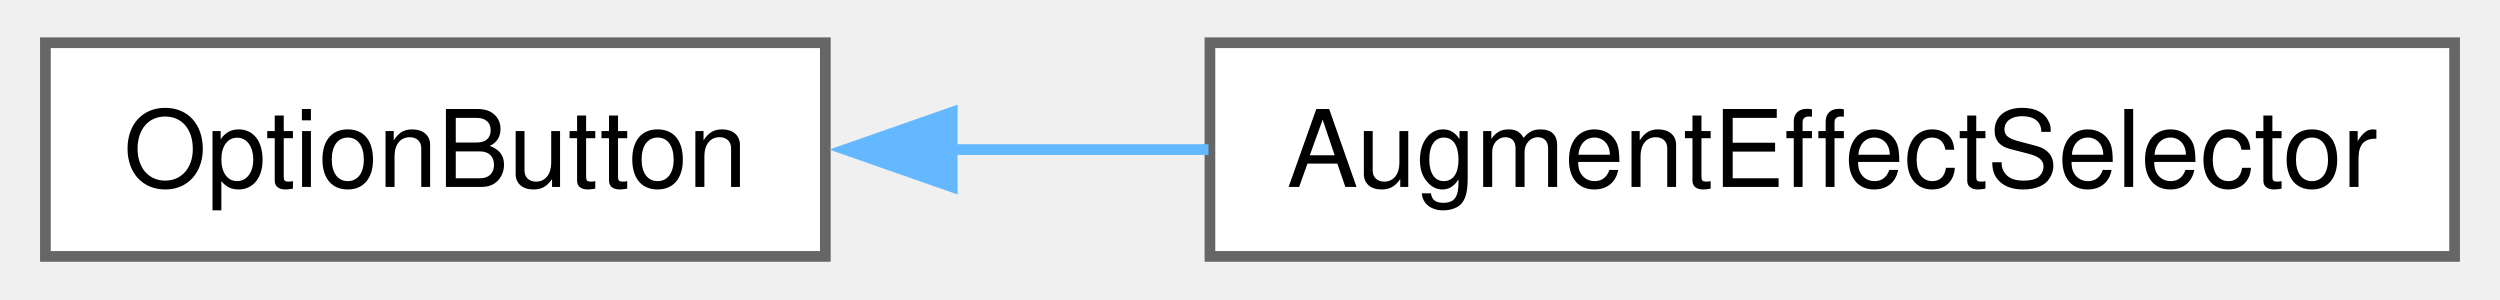
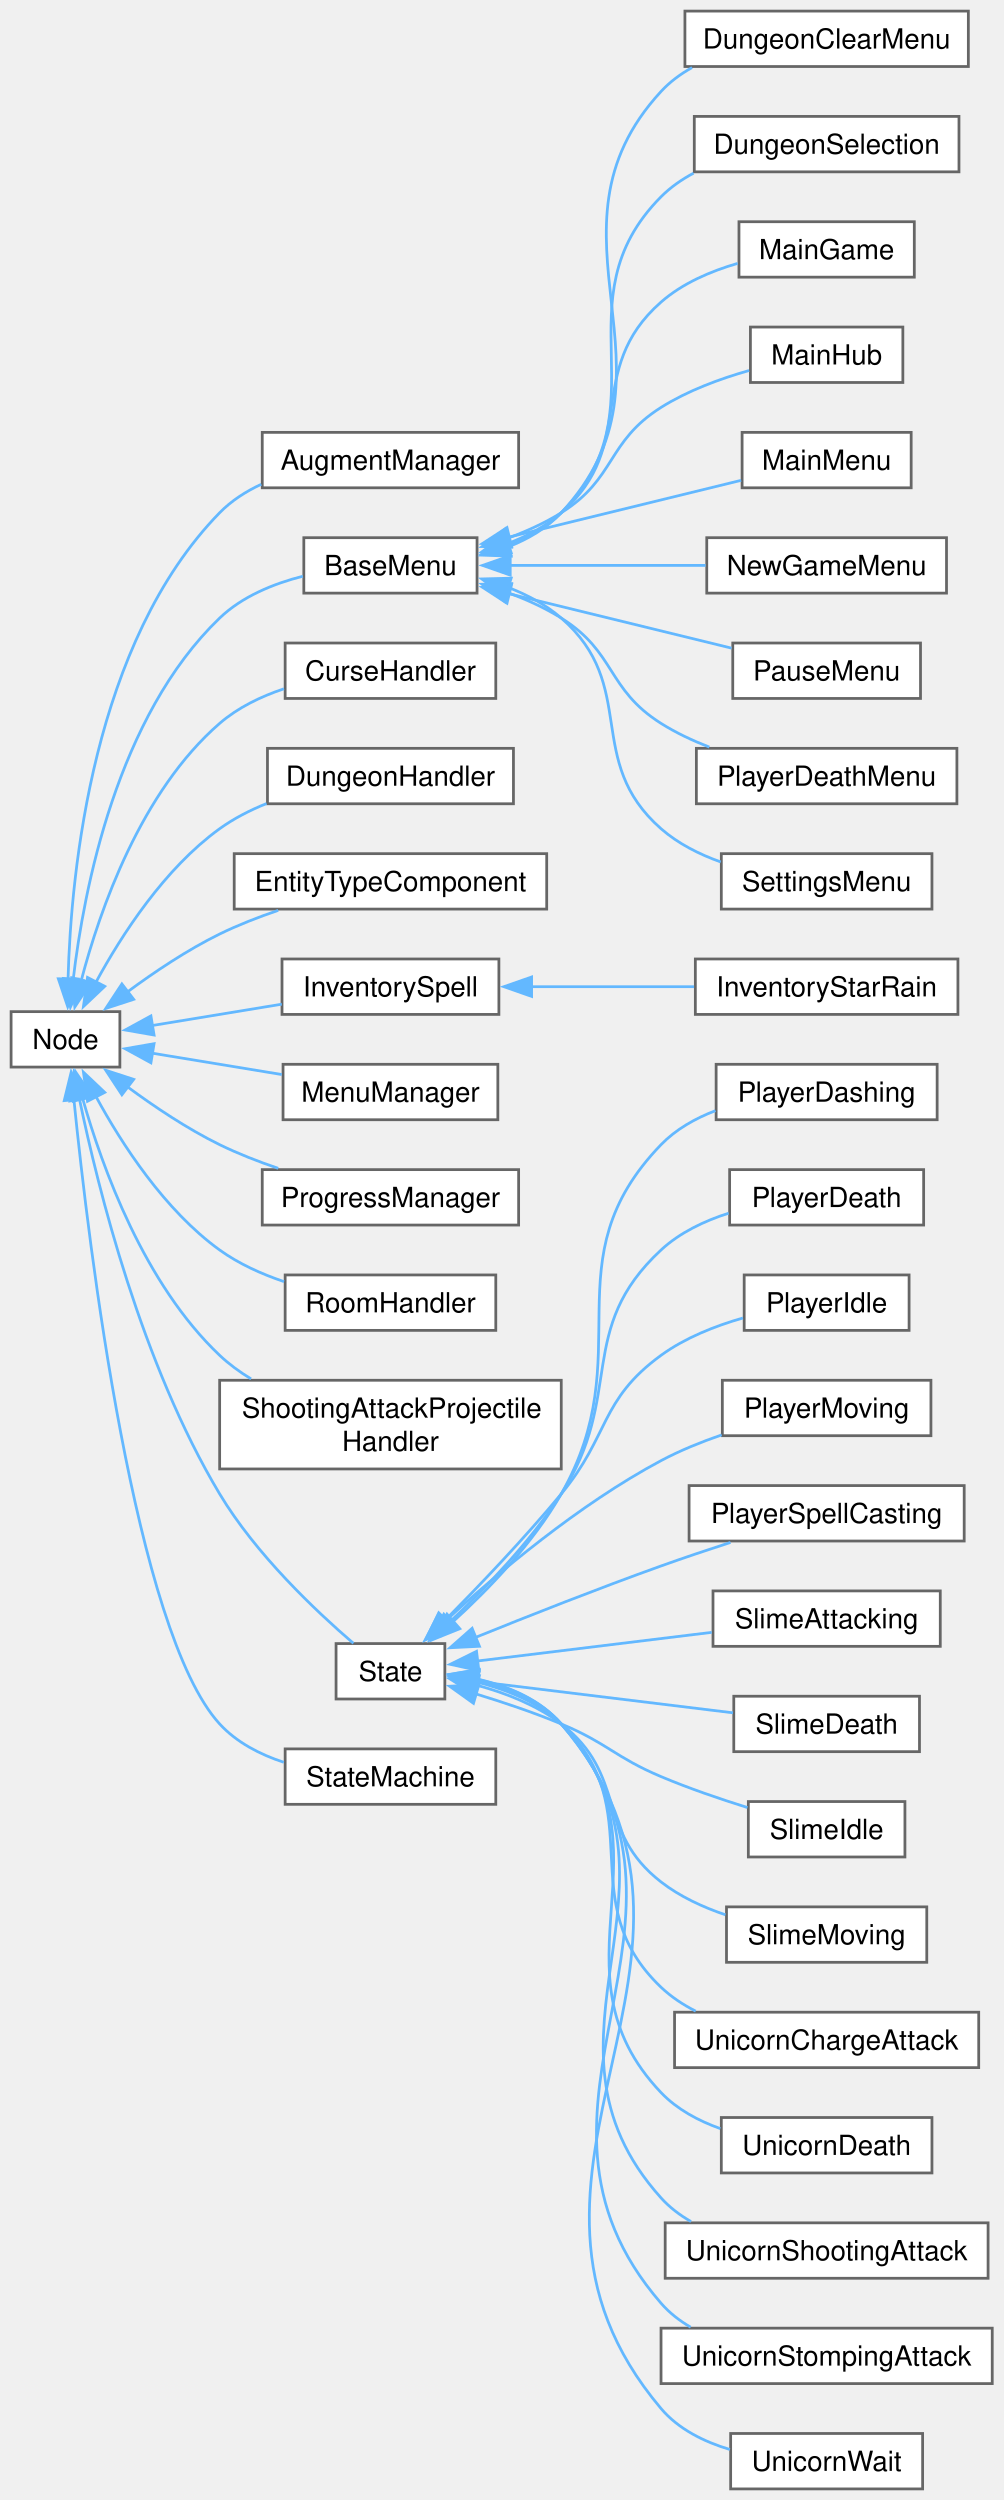
- <svg xmlns="http://www.w3.org/2000/svg" xmlns:xlink="http://www.w3.org/1999/xlink" width="234pt" height="28pt" viewBox="0.00 0.00 233.50 28.00">
-   <g id="graph0" class="graph" transform="scale(1 1) rotate(0) translate(4 24)">
+ <svg xmlns="http://www.w3.org/2000/svg" xmlns:xlink="http://www.w3.org/1999/xlink" width="362pt" height="902pt" viewBox="0.00 0.00 362.00 902.00">
+   <g id="graph0" class="graph" transform="scale(1 1) rotate(0) translate(4 898)">
    <g id="Node000000" class="node">
      <g id="a_Node000000">
-         <a xlink:href="df/d33/class_option_button.html" target="_top" xlink:title=" ">
-           <polygon fill="white" stroke="#666666" points="73,-20 0,-20 0,0 73,0 73,-20" />
-           <text text-anchor="middle" x="36.5" y="-6.5" font-family="Helvetica,sans-Serif" font-size="10.00">OptionButton</text>
+         <a xlink:href="dc/d8f/class_node.html" target="_top" xlink:title=" ">
+           <polygon fill="white" stroke="#666666" points="39.25,-533 0,-533 0,-513 39.25,-513 39.25,-533" />
+           <text text-anchor="middle" x="19.62" y="-519.5" font-family="Helvetica,sans-Serif" font-size="10.00">Node</text>
        </a>
      </g>
    </g>
    <g id="Node000001" class="node">
      <g id="a_Node000001">
-         <a xlink:href="d8/d0a/class_augment_effect_selector.html" target="_top" xlink:title=" ">
-           <polygon fill="white" stroke="#666666" points="225.5,-20 109,-20 109,0 225.5,0 225.5,-20" />
-           <text text-anchor="middle" x="167.25" y="-6.5" font-family="Helvetica,sans-Serif" font-size="10.00">AugmentEffectSelector</text>
-         </a>
-       </g>
-     </g>
-     <g id="edge64_Node000000_Node000001" class="edge">
-       <g id="a_edge64_Node000000_Node000001">
-         <a xlink:title=" ">
-           <path fill="none" stroke="#63b8ff" d="M84.87,-10C92.67,-10 100.84,-10 108.86,-10" />
-           <polygon fill="#63b8ff" stroke="#63b8ff" points="84.88,-6.5 74.88,-10 84.88,-13.5 84.88,-6.5" />
+         <a xlink:href="d0/db4/class_augment_manager.html" target="_top" xlink:title=" ">
+           <polygon fill="white" stroke="#666666" points="183.12,-742 90.62,-742 90.62,-722 183.12,-722 183.12,-742" />
+           <text text-anchor="middle" x="136.88" y="-728.5" font-family="Helvetica,sans-Serif" font-size="10.00">AugmentManager</text>
+         </a>
+       </g>
+     </g>
+     <g id="edge26_Node000000_Node000001" class="edge">
+       <g id="a_edge26_Node000000_Node000001">
+         <a xlink:title=" ">
+           <path fill="none" stroke="#63b8ff" d="M20.55,-544.78C21.63,-583.88 29.58,-666.23 75.25,-713 79.49,-717.34 84.7,-720.69 90.28,-723.28" />
+           <polygon fill="#63b8ff" stroke="#63b8ff" points="24.05,-544.76 20.43,-534.81 17.05,-544.85 24.05,-544.76" />
+         </a>
+       </g>
+     </g>
+     <g id="Node000002" class="node">
+       <g id="a_Node000002">
+         <a xlink:href="d9/dc5/class_base_menu.html" target="_top" xlink:title=" ">
+           <polygon fill="white" stroke="#666666" points="168.12,-704 105.62,-704 105.62,-684 168.12,-684 168.12,-704" />
+           <text text-anchor="middle" x="136.88" y="-690.5" font-family="Helvetica,sans-Serif" font-size="10.00">BaseMenu</text>
+         </a>
+       </g>
+     </g>
+     <g id="edge27_Node000000_Node000002" class="edge">
+       <g id="a_edge27_Node000000_Node000002">
+         <a xlink:title=" ">
+           <path fill="none" stroke="#63b8ff" d="M22.4,-544.5C26.25,-577.24 38.28,-639.52 75.25,-675 83.37,-682.79 94.64,-687.39 105.27,-690.1" />
+           <polygon fill="#63b8ff" stroke="#63b8ff" points="25.89,-544.26 21.41,-534.66 18.93,-544.96 25.89,-544.26" />
+         </a>
+       </g>
+     </g>
+     <g id="Node000012" class="node">
+       <g id="a_Node000012">
+         <a xlink:href="de/d2d/class_curse_handler.html" target="_top" xlink:title=" ">
+           <polygon fill="white" stroke="#666666" points="174.88,-666 98.88,-666 98.88,-646 174.88,-646 174.88,-666" />
+           <text text-anchor="middle" x="136.88" y="-652.5" font-family="Helvetica,sans-Serif" font-size="10.00">CurseHandler</text>
+         </a>
+       </g>
+     </g>
+     <g id="edge37_Node000000_Node000012" class="edge">
+       <g id="a_edge37_Node000000_Node000012">
+         <a xlink:title=" ">
+           <path fill="none" stroke="#63b8ff" d="M25.31,-544.22C32.04,-569.81 46.88,-612.43 75.25,-637 81.84,-642.71 90.13,-646.7 98.45,-649.49" />
+           <polygon fill="#63b8ff" stroke="#63b8ff" points="28.75,-543.55 22.99,-534.66 21.94,-545.2 28.75,-543.55" />
+         </a>
+       </g>
+     </g>
+     <g id="Node000013" class="node">
+       <g id="a_Node000013">
+         <a xlink:href="d4/d1d/class_dungeon_handler.html" target="_top" xlink:title="Manages the dungeon layout, room transitions, and player movement between rooms.">
+           <polygon fill="white" stroke="#666666" points="181.25,-628 92.5,-628 92.5,-608 181.25,-608 181.25,-628" />
+           <text text-anchor="middle" x="136.88" y="-614.5" font-family="Helvetica,sans-Serif" font-size="10.00">DungeonHandler</text>
+         </a>
+       </g>
+     </g>
+     <g id="edge38_Node000000_Node000013" class="edge">
+       <g id="a_edge38_Node000000_Node000013">
+         <a xlink:title=" ">
+           <path fill="none" stroke="#63b8ff" d="M30.63,-543.64C39.94,-560.79 55.37,-584.64 75.25,-599 80.35,-602.68 86.18,-605.67 92.17,-608.08" />
+           <polygon fill="#63b8ff" stroke="#63b8ff" points="33.79,-542.13 26.1,-534.84 27.57,-545.34 33.79,-542.13" />
+         </a>
+       </g>
+     </g>
+     <g id="Node000014" class="node">
+       <g id="a_Node000014">
+         <a xlink:href="d7/d50/class_entity_type_component.html" target="_top" xlink:title=" ">
+           <polygon fill="white" stroke="#666666" points="193.25,-590 80.5,-590 80.5,-570 193.25,-570 193.25,-590" />
+           <text text-anchor="middle" x="136.88" y="-576.5" font-family="Helvetica,sans-Serif" font-size="10.00">EntityTypeComponent</text>
+         </a>
+       </g>
+     </g>
+     <g id="edge39_Node000000_Node000014" class="edge">
+       <g id="a_edge39_Node000000_Node000014">
+         <a xlink:title=" ">
+           <path fill="none" stroke="#63b8ff" d="M41.87,-540.04C51.62,-547.25 63.58,-555.28 75.25,-561 81.89,-564.25 89.2,-567.1 96.38,-569.54" />
+           <polygon fill="#63b8ff" stroke="#63b8ff" points="44.23,-537.44 34.16,-534.15 39.98,-543 44.23,-537.44" />
+         </a>
+       </g>
+     </g>
+     <g id="Node000015" class="node">
+       <g id="a_Node000015">
+         <a xlink:href="d0/d1e/class_inventory_spell.html" target="_top" xlink:title=" ">
+           <polygon fill="white" stroke="#666666" points="176,-552 97.75,-552 97.75,-532 176,-532 176,-552" />
+           <text text-anchor="middle" x="136.88" y="-538.5" font-family="Helvetica,sans-Serif" font-size="10.00">InventorySpell</text>
+         </a>
+       </g>
+     </g>
+     <g id="edge40_Node000000_Node000015" class="edge">
+       <g id="a_edge40_Node000000_Node000015">
+         <a xlink:title=" ">
+           <path fill="none" stroke="#63b8ff" d="M50.89,-527.99C65.21,-530.35 82.47,-533.2 97.68,-535.7" />
+           <polygon fill="#63b8ff" stroke="#63b8ff" points="51.59,-524.56 41.15,-526.38 50.45,-531.46 51.59,-524.56" />
+         </a>
+       </g>
+     </g>
+     <g id="Node000017" class="node">
+       <g id="a_Node000017">
+         <a xlink:href="d9/db2/class_menu_manager.html" target="_top" xlink:title=" ">
+           <polygon fill="white" stroke="#666666" points="175.62,-514 98.12,-514 98.12,-494 175.62,-494 175.62,-514" />
+           <text text-anchor="middle" x="136.88" y="-500.5" font-family="Helvetica,sans-Serif" font-size="10.00">MenuManager</text>
+         </a>
+       </g>
+     </g>
+     <g id="edge42_Node000000_Node000017" class="edge">
+       <g id="a_edge42_Node000000_Node000017">
+         <a xlink:title=" ">
+           <path fill="none" stroke="#63b8ff" d="M50.89,-518.01C65.21,-515.65 82.47,-512.8 97.68,-510.3" />
+           <polygon fill="#63b8ff" stroke="#63b8ff" points="50.45,-514.54 41.15,-519.62 51.59,-521.44 50.45,-514.54" />
+         </a>
+       </g>
+     </g>
+     <g id="Node000018" class="node">
+       <g id="a_Node000018">
+         <a xlink:href="dc/d39/class_progress_manager.html" target="_top" xlink:title=" ">
+           <polygon fill="white" stroke="#666666" points="183.12,-476 90.62,-476 90.62,-456 183.12,-456 183.12,-476" />
+           <text text-anchor="middle" x="136.88" y="-462.5" font-family="Helvetica,sans-Serif" font-size="10.00">ProgressManager</text>
+         </a>
+       </g>
+     </g>
+     <g id="edge43_Node000000_Node000018" class="edge">
+       <g id="a_edge43_Node000000_Node000018">
+         <a xlink:title=" ">
+           <path fill="none" stroke="#63b8ff" d="M41.87,-505.96C51.62,-498.75 63.58,-490.72 75.25,-485 81.89,-481.75 89.2,-478.9 96.38,-476.46" />
+           <polygon fill="#63b8ff" stroke="#63b8ff" points="39.98,-503 34.16,-511.85 44.23,-508.56 39.98,-503" />
+         </a>
+       </g>
+     </g>
+     <g id="Node000019" class="node">
+       <g id="a_Node000019">
+         <a xlink:href="d5/dc9/class_room_handler.html" target="_top" xlink:title=" ">
+           <polygon fill="white" stroke="#666666" points="174.88,-438 98.88,-438 98.88,-418 174.88,-418 174.88,-438" />
+           <text text-anchor="middle" x="136.88" y="-424.5" font-family="Helvetica,sans-Serif" font-size="10.00">RoomHandler</text>
+         </a>
+       </g>
+     </g>
+     <g id="edge44_Node000000_Node000019" class="edge">
+       <g id="a_edge44_Node000000_Node000019">
+         <a xlink:title=" ">
+           <path fill="none" stroke="#63b8ff" d="M30.63,-502.36C39.94,-485.21 55.37,-461.36 75.25,-447 82.13,-442.03 90.36,-438.33 98.5,-435.58" />
+           <polygon fill="#63b8ff" stroke="#63b8ff" points="27.57,-500.66 26.1,-511.16 33.79,-503.87 27.57,-500.66" />
+         </a>
+       </g>
+     </g>
+     <g id="Node000020" class="node">
+       <g id="a_Node000020">
+         <a xlink:href="d7/d24/class_shooting_attack_projectile_handler.html" target="_top" xlink:title=" ">
+           <polygon fill="white" stroke="#666666" points="198.5,-400 75.25,-400 75.25,-368 198.5,-368 198.5,-400" />
+           <text text-anchor="start" x="83.25" y="-386.5" font-family="Helvetica,sans-Serif" font-size="10.00">ShootingAttackProjectile</text>
+           <text text-anchor="middle" x="136.88" y="-374.5" font-family="Helvetica,sans-Serif" font-size="10.00">Handler</text>
+         </a>
+       </g>
+     </g>
+     <g id="edge45_Node000000_Node000020" class="edge">
+       <g id="a_edge45_Node000000_Node000020">
+         <a xlink:title=" ">
+           <path fill="none" stroke="#63b8ff" d="M25.78,-501.8C32.92,-476.57 48.12,-434.66 75.25,-409 78.64,-405.79 82.5,-402.97 86.59,-400.49" />
+           <polygon fill="#63b8ff" stroke="#63b8ff" points="22.46,-500.67 23.29,-511.23 29.23,-502.46 22.46,-500.67" />
+         </a>
+       </g>
+     </g>
+     <g id="Node000021" class="node">
+       <g id="a_Node000021">
+         <a xlink:href="d0/d8b/class_state.html" target="_top" xlink:title=" ">
+           <polygon fill="white" stroke="#666666" points="156.5,-305 117.25,-305 117.25,-285 156.5,-285 156.5,-305" />
+           <text text-anchor="middle" x="136.88" y="-291.5" font-family="Helvetica,sans-Serif" font-size="10.00">State</text>
+         </a>
+       </g>
+     </g>
+     <g id="edge46_Node000000_Node000021" class="edge">
+       <g id="a_edge46_Node000000_Node000021">
+         <a xlink:title=" ">
+           <path fill="none" stroke="#63b8ff" d="M24.66,-501.48C31.43,-468.88 47.19,-405.81 75.25,-359 88.31,-337.21 109.92,-316.77 123.51,-305.09" />
+           <polygon fill="#63b8ff" stroke="#63b8ff" points="21.23,-500.77 22.72,-511.26 28.1,-502.13 21.23,-500.77" />
+         </a>
+       </g>
+     </g>
+     <g id="Node000036" class="node">
+       <g id="a_Node000036">
+         <a xlink:href="d4/dd0/class_state_machine.html" target="_top" xlink:title=" ">
+           <polygon fill="white" stroke="#666666" points="174.88,-267 98.88,-267 98.88,-247 174.88,-247 174.88,-267" />
+           <text text-anchor="middle" x="136.88" y="-253.5" font-family="Helvetica,sans-Serif" font-size="10.00">StateMachine</text>
+         </a>
+       </g>
+     </g>
+     <g id="edge61_Node000000_Node000036" class="edge">
+       <g id="a_edge61_Node000000_Node000036">
+         <a xlink:title=" ">
+           <path fill="none" stroke="#63b8ff" d="M22.64,-501.49C28.09,-447.69 44.81,-309.18 75.25,-276 81.36,-269.34 89.78,-264.99 98.4,-262.16" />
+           <polygon fill="#63b8ff" stroke="#63b8ff" points="19.18,-500.9 21.69,-511.2 26.14,-501.59 19.18,-500.9" />
+         </a>
+       </g>
+     </g>
+     <g id="Node000003" class="node">
+       <g id="a_Node000003">
+         <a xlink:href="dc/db6/class_dungeon_clear_menu.html" target="_top" xlink:title=" ">
+           <polygon fill="white" stroke="#666666" points="345.38,-894 243.12,-894 243.12,-874 345.38,-874 345.38,-894" />
+           <text text-anchor="middle" x="294.25" y="-880.5" font-family="Helvetica,sans-Serif" font-size="10.00">DungeonClearMenu</text>
+         </a>
+       </g>
+     </g>
+     <g id="edge28_Node000002_Node000003" class="edge">
+       <g id="a_edge28_Node000002_Node000003">
+         <a xlink:title=" ">
+           <path fill="none" stroke="#63b8ff" d="M179.34,-700.68C186.51,-703.48 193.31,-707.43 198.5,-713 245.81,-763.81 187.42,-813.98 234.5,-865 237.7,-868.47 241.53,-871.3 245.69,-873.62" />
+           <polygon fill="#63b8ff" stroke="#63b8ff" points="180.38,-697.34 169.79,-697.71 178.3,-704.02 180.38,-697.34" />
+         </a>
+       </g>
+     </g>
+     <g id="Node000004" class="node">
+       <g id="a_Node000004">
+         <a xlink:href="d3/da8/class_dungeon_selection.html" target="_top" xlink:title=" ">
+           <polygon fill="white" stroke="#666666" points="342,-856 246.5,-856 246.5,-836 342,-836 342,-856" />
+           <text text-anchor="middle" x="294.25" y="-842.5" font-family="Helvetica,sans-Serif" font-size="10.00">DungeonSelection</text>
+         </a>
+       </g>
+     </g>
+     <g id="edge29_Node000002_Node000004" class="edge">
+       <g id="a_edge29_Node000002_Node000004">
+         <a xlink:title=" ">
+           <path fill="none" stroke="#63b8ff" d="M179.23,-701.07C186.35,-703.83 193.16,-707.67 198.5,-713 236.11,-750.53 197.06,-789.3 234.5,-827 237.9,-830.42 241.92,-833.23 246.24,-835.53" />
+           <polygon fill="#63b8ff" stroke="#63b8ff" points="180.37,-697.76 169.78,-698.1 178.27,-704.44 180.37,-697.76" />
+         </a>
+       </g>
+     </g>
+     <g id="Node000005" class="node">
+       <g id="a_Node000005">
+         <a xlink:href="df/d8a/class_main_game.html" target="_top" xlink:title=" ">
+           <polygon fill="white" stroke="#666666" points="325.88,-818 262.62,-818 262.62,-798 325.88,-798 325.88,-818" />
+           <text text-anchor="middle" x="294.25" y="-804.5" font-family="Helvetica,sans-Serif" font-size="10.00">MainGame</text>
+         </a>
+       </g>
+     </g>
+     <g id="edge30_Node000002_Node000005" class="edge">
+       <g id="a_edge30_Node000002_Node000005">
+         <a xlink:title=" ">
+           <path fill="none" stroke="#63b8ff" d="M179.33,-701.93C186.26,-704.61 192.98,-708.2 198.5,-713 226.7,-737.53 206.42,-764.34 234.5,-789 242.23,-795.79 252.43,-800.16 262.15,-802.97" />
+           <polygon fill="#63b8ff" stroke="#63b8ff" points="180.43,-698.61 169.83,-698.88 178.28,-705.27 180.43,-698.61" />
+         </a>
+       </g>
+     </g>
+     <g id="Node000006" class="node">
+       <g id="a_Node000006">
+         <a xlink:href="d0/d9f/class_main_hub.html" target="_top" xlink:title=" ">
+           <polygon fill="white" stroke="#666666" points="321.75,-780 266.75,-780 266.75,-760 321.75,-760 321.75,-780" />
+           <text text-anchor="middle" x="294.25" y="-766.5" font-family="Helvetica,sans-Serif" font-size="10.00">MainHub</text>
+         </a>
+       </g>
+     </g>
+     <g id="edge31_Node000002_Node000006" class="edge">
+       <g id="a_edge31_Node000002_Node000006">
+         <a xlink:title=" ">
+           <path fill="none" stroke="#63b8ff" d="M179.03,-703.76C185.8,-706.24 192.54,-709.28 198.5,-713 218.23,-725.32 214.82,-738.59 234.5,-751 244.11,-757.06 255.84,-761.36 266.28,-764.32" />
+           <polygon fill="#63b8ff" stroke="#63b8ff" points="180.51,-700.56 169.92,-700.8 178.34,-707.22 180.51,-700.56" />
+         </a>
+       </g>
+     </g>
+     <g id="Node000007" class="node">
+       <g id="a_Node000007">
+         <a xlink:href="d4/d04/class_main_menu.html" target="_top" xlink:title=" ">
+           <polygon fill="white" stroke="#666666" points="324.75,-742 263.75,-742 263.75,-722 324.75,-722 324.75,-742" />
+           <text text-anchor="middle" x="294.25" y="-728.5" font-family="Helvetica,sans-Serif" font-size="10.00">MainMenu</text>
+         </a>
+       </g>
+     </g>
+     <g id="edge32_Node000002_Node000007" class="edge">
+       <g id="a_edge32_Node000002_Node000007">
+         <a xlink:title=" ">
+           <path fill="none" stroke="#63b8ff" d="M179.43,-704.16C205.9,-710.64 239.57,-718.87 263.41,-724.7" />
+           <polygon fill="#63b8ff" stroke="#63b8ff" points="180.59,-700.84 170.04,-701.87 178.92,-707.64 180.59,-700.84" />
+         </a>
+       </g>
+     </g>
+     <g id="Node000008" class="node">
+       <g id="a_Node000008">
+         <a xlink:href="dd/d8a/class_new_game_menu.html" target="_top" xlink:title=" ">
+           <polygon fill="white" stroke="#666666" points="337.5,-704 251,-704 251,-684 337.5,-684 337.5,-704" />
+           <text text-anchor="middle" x="294.25" y="-690.5" font-family="Helvetica,sans-Serif" font-size="10.00">NewGameMenu</text>
+         </a>
+       </g>
+     </g>
+     <g id="edge33_Node000002_Node000008" class="edge">
+       <g id="a_edge33_Node000002_Node000008">
+         <a xlink:title=" ">
+           <path fill="none" stroke="#63b8ff" d="M179.86,-694C201.78,-694 228.54,-694 250.56,-694" />
+           <polygon fill="#63b8ff" stroke="#63b8ff" points="180.09,-690.5 170.09,-694 180.09,-697.5 180.09,-690.5" />
+         </a>
+       </g>
+     </g>
+     <g id="Node000009" class="node">
+       <g id="a_Node000009">
+         <a xlink:href="d4/de5/class_pause_menu.html" target="_top" xlink:title=" ">
+           <polygon fill="white" stroke="#666666" points="328.12,-666 260.38,-666 260.38,-646 328.12,-646 328.12,-666" />
+           <text text-anchor="middle" x="294.25" y="-652.5" font-family="Helvetica,sans-Serif" font-size="10.00">PauseMenu</text>
+         </a>
+       </g>
+     </g>
+     <g id="edge34_Node000002_Node000009" class="edge">
+       <g id="a_edge34_Node000002_Node000009">
+         <a xlink:title=" ">
+           <path fill="none" stroke="#63b8ff" d="M179.63,-683.79C204.81,-677.63 236.44,-669.89 259.93,-664.15" />
+           <polygon fill="#63b8ff" stroke="#63b8ff" points="178.92,-680.36 170.04,-686.13 180.59,-687.16 178.92,-680.36" />
+         </a>
+       </g>
+     </g>
+     <g id="Node000010" class="node">
+       <g id="a_Node000010">
+         <a xlink:href="d6/de8/class_player_death_menu.html" target="_top" xlink:title=" ">
+           <polygon fill="white" stroke="#666666" points="341.25,-628 247.25,-628 247.25,-608 341.25,-608 341.25,-628" />
+           <text text-anchor="middle" x="294.25" y="-614.5" font-family="Helvetica,sans-Serif" font-size="10.00">PlayerDeathMenu</text>
+         </a>
+       </g>
+     </g>
+     <g id="edge35_Node000002_Node000010" class="edge">
+       <g id="a_edge35_Node000002_Node000010">
+         <a xlink:title=" ">
+           <path fill="none" stroke="#63b8ff" d="M179.03,-684.24C185.8,-681.76 192.54,-678.72 198.5,-675 218.23,-662.68 214.82,-649.41 234.5,-637 239.85,-633.63 245.85,-630.8 251.93,-628.44" />
+           <polygon fill="#63b8ff" stroke="#63b8ff" points="178.34,-680.78 169.92,-687.2 180.51,-687.44 178.34,-680.78" />
+         </a>
+       </g>
+     </g>
+     <g id="Node000011" class="node">
+       <g id="a_Node000011">
+         <a xlink:href="d4/d94/class_settings_menu.html" target="_top" xlink:title=" ">
+           <polygon fill="white" stroke="#666666" points="332.25,-590 256.25,-590 256.25,-570 332.25,-570 332.25,-590" />
+           <text text-anchor="middle" x="294.25" y="-576.5" font-family="Helvetica,sans-Serif" font-size="10.00">SettingsMenu</text>
+         </a>
+       </g>
+     </g>
+     <g id="edge36_Node000002_Node000011" class="edge">
+       <g id="a_edge36_Node000002_Node000011">
+         <a xlink:title=" ">
+           <path fill="none" stroke="#63b8ff" d="M179.33,-686.07C186.26,-683.39 192.98,-679.8 198.5,-675 226.7,-650.47 206.42,-623.66 234.5,-599 240.62,-593.62 248.29,-589.77 256.04,-587" />
+           <polygon fill="#63b8ff" stroke="#63b8ff" points="178.28,-682.73 169.83,-689.12 180.43,-689.39 178.28,-682.73" />
+         </a>
+       </g>
+     </g>
+     <g id="Node000016" class="node">
+       <g id="a_Node000016">
+         <a xlink:href="dd/ddc/class_inventory_star_rain.html" target="_top" xlink:title=" ">
+           <polygon fill="white" stroke="#666666" points="341.62,-552 246.88,-552 246.88,-532 341.62,-532 341.62,-552" />
+           <text text-anchor="middle" x="294.25" y="-538.5" font-family="Helvetica,sans-Serif" font-size="10.00">InventoryStarRain</text>
+         </a>
+       </g>
+     </g>
+     <g id="edge41_Node000015_Node000016" class="edge">
+       <g id="a_edge41_Node000015_Node000016">
+         <a xlink:title=" ">
+           <path fill="none" stroke="#63b8ff" d="M187.64,-542C206.48,-542 227.85,-542 246.42,-542" />
+           <polygon fill="#63b8ff" stroke="#63b8ff" points="187.8,-538.5 177.8,-542 187.8,-545.5 187.8,-538.5" />
+         </a>
+       </g>
+     </g>
+     <g id="Node000022" class="node">
+       <g id="a_Node000022">
+         <a xlink:href="d2/df1/class_player_dashing.html" target="_top" xlink:title=" ">
+           <polygon fill="white" stroke="#666666" points="334.12,-514 254.38,-514 254.38,-494 334.12,-494 334.12,-514" />
+           <text text-anchor="middle" x="294.25" y="-500.5" font-family="Helvetica,sans-Serif" font-size="10.00">PlayerDashing</text>
+         </a>
+       </g>
+     </g>
+     <g id="edge47_Node000021_Node000022" class="edge">
+       <g id="a_edge47_Node000021_Node000022">
+         <a xlink:title=" ">
+           <path fill="none" stroke="#63b8ff" d="M159.35,-312.81C172.39,-324.67 188.4,-341.28 198.5,-359 227.35,-409.59 194.03,-443.11 234.5,-485 239.86,-490.55 246.86,-494.48 254.14,-497.27" />
+           <polygon fill="#63b8ff" stroke="#63b8ff" points="161.88,-310.37 152.06,-306.41 157.26,-315.63 161.88,-310.37" />
+         </a>
+       </g>
+     </g>
+     <g id="Node000023" class="node">
+       <g id="a_Node000023">
+         <a xlink:href="dc/d4c/class_player_death.html" target="_top" xlink:title=" ">
+           <polygon fill="white" stroke="#666666" points="329.25,-476 259.25,-476 259.25,-456 329.25,-456 329.25,-476" />
+           <text text-anchor="middle" x="294.25" y="-462.5" font-family="Helvetica,sans-Serif" font-size="10.00">PlayerDeath</text>
+         </a>
+       </g>
+     </g>
+     <g id="edge48_Node000021_Node000023" class="edge">
+       <g id="a_edge48_Node000021_Node000023">
+         <a xlink:title=" ">
+           <path fill="none" stroke="#63b8ff" d="M158.23,-312.78C171.08,-324.82 187.3,-341.66 198.5,-359 221.42,-394.5 203.51,-418.27 234.5,-447 241.26,-453.27 250.11,-457.47 258.88,-460.28" />
+           <polygon fill="#63b8ff" stroke="#63b8ff" points="160.84,-310.42 151.09,-306.27 156.13,-315.6 160.84,-310.42" />
+         </a>
+       </g>
+     </g>
+     <g id="Node000024" class="node">
+       <g id="a_Node000024">
+         <a xlink:href="d3/d9d/class_player_idle.html" target="_top" xlink:title=" ">
+           <polygon fill="white" stroke="#666666" points="324,-438 264.5,-438 264.5,-418 324,-418 324,-438" />
+           <text text-anchor="middle" x="294.25" y="-424.5" font-family="Helvetica,sans-Serif" font-size="10.00">PlayerIdle</text>
+         </a>
+       </g>
+     </g>
+     <g id="edge49_Node000021_Node000024" class="edge">
+       <g id="a_edge49_Node000021_Node000024">
+         <a xlink:title=" ">
+           <path fill="none" stroke="#63b8ff" d="M156.47,-313.29C168.83,-325.78 185.18,-342.9 198.5,-359 215.96,-380.1 212.37,-392.87 234.5,-409 243.16,-415.31 254.02,-419.59 264.04,-422.47" />
+           <polygon fill="#63b8ff" stroke="#63b8ff" points="159.25,-311.13 149.7,-306.54 154.3,-316.08 159.25,-311.13" />
+         </a>
+       </g>
+     </g>
+     <g id="Node000025" class="node">
+       <g id="a_Node000025">
+         <a xlink:href="dc/d24/class_player_moving.html" target="_top" xlink:title=" ">
+           <polygon fill="white" stroke="#666666" points="331.88,-400 256.62,-400 256.62,-380 331.88,-380 331.88,-400" />
+           <text text-anchor="middle" x="294.25" y="-386.5" font-family="Helvetica,sans-Serif" font-size="10.00">PlayerMoving</text>
+         </a>
+       </g>
+     </g>
+     <g id="edge50_Node000021_Node000025" class="edge">
+       <g id="a_edge50_Node000021_Node000025">
+         <a xlink:title=" ">
+           <path fill="none" stroke="#63b8ff" d="M156.64,-313.1C175.13,-330.1 204.85,-355.2 234.5,-371 241.31,-374.63 248.94,-377.72 256.38,-380.29" />
+           <polygon fill="#63b8ff" stroke="#63b8ff" points="159.08,-310.59 149.39,-306.31 154.29,-315.7 159.08,-310.59" />
+         </a>
+       </g>
+     </g>
+     <g id="Node000026" class="node">
+       <g id="a_Node000026">
+         <a xlink:href="d4/d55/class_player_spell_casting.html" target="_top" xlink:title=" ">
+           <polygon fill="white" stroke="#666666" points="343.88,-362 244.62,-362 244.62,-342 343.88,-342 343.88,-362" />
+           <text text-anchor="middle" x="294.25" y="-348.5" font-family="Helvetica,sans-Serif" font-size="10.00">PlayerSpellCasting</text>
+         </a>
+       </g>
+     </g>
+     <g id="edge51_Node000021_Node000026" class="edge">
+       <g id="a_edge51_Node000021_Node000026">
+         <a xlink:title=" ">
+           <path fill="none" stroke="#63b8ff" d="M167.41,-307.16C186.45,-314.87 211.8,-324.87 234.5,-333 242.57,-335.89 251.34,-338.83 259.57,-341.5" />
+           <polygon fill="#63b8ff" stroke="#63b8ff" points="168.98,-304.02 158.39,-303.49 166.34,-310.51 168.98,-304.02" />
+         </a>
+       </g>
+     </g>
+     <g id="Node000027" class="node">
+       <g id="a_Node000027">
+         <a xlink:href="dc/d44/class_slime_attacking.html" target="_top" xlink:title=" ">
+           <polygon fill="white" stroke="#666666" points="335.25,-324 253.25,-324 253.25,-304 335.25,-304 335.25,-324" />
+           <text text-anchor="middle" x="294.25" y="-310.5" font-family="Helvetica,sans-Serif" font-size="10.00">SlimeAttacking</text>
+         </a>
+       </g>
+     </g>
+     <g id="edge52_Node000021_Node000027" class="edge">
+       <g id="a_edge52_Node000021_Node000027">
+         <a xlink:title=" ">
+           <path fill="none" stroke="#63b8ff" d="M168.23,-298.71C192.37,-301.66 226.35,-305.82 252.79,-309.05" />
+           <polygon fill="#63b8ff" stroke="#63b8ff" points="168.78,-295.25 158.43,-297.51 167.93,-302.2 168.78,-295.25" />
+         </a>
+       </g>
+     </g>
+     <g id="Node000028" class="node">
+       <g id="a_Node000028">
+         <a xlink:href="db/d1c/class_slime_death.html" target="_top" xlink:title=" ">
+           <polygon fill="white" stroke="#666666" points="327.75,-286 260.75,-286 260.75,-266 327.75,-266 327.75,-286" />
+           <text text-anchor="middle" x="294.25" y="-272.5" font-family="Helvetica,sans-Serif" font-size="10.00">SlimeDeath</text>
+         </a>
+       </g>
+     </g>
+     <g id="edge53_Node000021_Node000028" class="edge">
+       <g id="a_edge53_Node000021_Node000028">
+         <a xlink:title=" ">
+           <path fill="none" stroke="#63b8ff" d="M168.2,-291.29C194.74,-288.05 233.22,-283.34 260.47,-280.01" />
+           <polygon fill="#63b8ff" stroke="#63b8ff" points="167.93,-287.8 158.43,-292.49 168.78,-294.75 167.93,-287.8" />
+         </a>
+       </g>
+     </g>
+     <g id="Node000029" class="node">
+       <g id="a_Node000029">
+         <a xlink:href="d2/d94/class_slime_idle.html" target="_top" xlink:title=" ">
+           <polygon fill="white" stroke="#666666" points="322.5,-248 266,-248 266,-228 322.5,-228 322.5,-248" />
+           <text text-anchor="middle" x="294.25" y="-234.5" font-family="Helvetica,sans-Serif" font-size="10.00">SlimeIdle</text>
+         </a>
+       </g>
+     </g>
+     <g id="edge54_Node000021_Node000029" class="edge">
+       <g id="a_edge54_Node000021_Node000029">
+         <a xlink:title=" ">
+           <path fill="none" stroke="#63b8ff" d="M167.77,-286.81C177.68,-283.79 188.69,-280.08 198.5,-276 215.2,-269.04 217.83,-264.03 234.5,-257 244.48,-252.79 255.72,-248.95 265.69,-245.83" />
+           <polygon fill="#63b8ff" stroke="#63b8ff" points="166.83,-283.44 158.21,-289.61 168.79,-290.16 166.83,-283.44" />
+         </a>
+       </g>
+     </g>
+     <g id="Node000030" class="node">
+       <g id="a_Node000030">
+         <a xlink:href="d9/dfb/class_slime_moving.html" target="_top" xlink:title=" ">
+           <polygon fill="white" stroke="#666666" points="330.38,-210 258.12,-210 258.12,-190 330.38,-190 330.38,-210" />
+           <text text-anchor="middle" x="294.25" y="-196.5" font-family="Helvetica,sans-Serif" font-size="10.00">SlimeMoving</text>
+         </a>
+       </g>
+     </g>
+     <g id="edge55_Node000021_Node000030" class="edge">
+       <g id="a_edge55_Node000021_Node000030">
+         <a xlink:title=" ">
+           <path fill="none" stroke="#63b8ff" d="M168.15,-289.95C178.53,-287.12 189.73,-282.74 198.5,-276 222.25,-257.73 210.83,-237.37 234.5,-219 241.27,-213.74 249.55,-209.91 257.73,-207.14" />
+           <polygon fill="#63b8ff" stroke="#63b8ff" points="167.39,-286.53 158.43,-292.19 168.96,-293.35 167.39,-286.53" />
+         </a>
+       </g>
+     </g>
+     <g id="Node000031" class="node">
+       <g id="a_Node000031">
+         <a xlink:href="d2/da1/class_unicorn_charge_attack.html" target="_top" xlink:title=" ">
+           <polygon fill="white" stroke="#666666" points="349.12,-172 239.38,-172 239.38,-152 349.12,-152 349.12,-172" />
+           <text text-anchor="middle" x="294.25" y="-158.5" font-family="Helvetica,sans-Serif" font-size="10.00">UnicornChargeAttack</text>
+         </a>
+       </g>
+     </g>
+     <g id="edge56_Node000021_Node000031" class="edge">
+       <g id="a_edge56_Node000021_Node000031">
+         <a xlink:title=" ">
+           <path fill="none" stroke="#63b8ff" d="M167.93,-291.15C178.69,-288.44 190.19,-283.84 198.5,-276 231.35,-245.02 201.79,-212.13 234.5,-181 238.15,-177.53 242.44,-174.69 247.01,-172.37" />
+           <polygon fill="#63b8ff" stroke="#63b8ff" points="167.33,-287.7 158.22,-293.1 168.71,-294.56 167.33,-287.7" />
+         </a>
+       </g>
+     </g>
+     <g id="Node000032" class="node">
+       <g id="a_Node000032">
+         <a xlink:href="d0/d8c/class_unicorn_death.html" target="_top" xlink:title=" ">
+           <polygon fill="white" stroke="#666666" points="332.25,-134 256.25,-134 256.25,-114 332.25,-114 332.25,-134" />
+           <text text-anchor="middle" x="294.25" y="-120.5" font-family="Helvetica,sans-Serif" font-size="10.00">UnicornDeath</text>
+         </a>
+       </g>
+     </g>
+     <g id="edge57_Node000021_Node000032" class="edge">
+       <g id="a_edge57_Node000021_Node000032">
+         <a xlink:title=" ">
+           <path fill="none" stroke="#63b8ff" d="M167.77,-291.71C178.75,-289.08 190.44,-284.38 198.5,-276 240.94,-231.85 192.26,-187.34 234.5,-143 240.27,-136.95 247.97,-132.82 255.9,-130" />
+           <polygon fill="#63b8ff" stroke="#63b8ff" points="167.45,-288.21 158.26,-293.49 168.74,-295.09 167.45,-288.21" />
+         </a>
+       </g>
+     </g>
+     <g id="Node000033" class="node">
+       <g id="a_Node000033">
+         <a xlink:href="d2/df5/class_unicorn_shooting_attack.html" target="_top" xlink:title=" ">
+           <polygon fill="white" stroke="#666666" points="352.5,-96 236,-96 236,-76 352.5,-76 352.5,-96" />
+           <text text-anchor="middle" x="294.25" y="-82.5" font-family="Helvetica,sans-Serif" font-size="10.00">UnicornShootingAttack</text>
+         </a>
+       </g>
+     </g>
+     <g id="edge58_Node000021_Node000033" class="edge">
+       <g id="a_edge58_Node000021_Node000033">
+         <a xlink:title=" ">
+           <path fill="none" stroke="#63b8ff" d="M168.02,-291.94C179.03,-289.35 190.68,-284.61 198.5,-276 250.71,-218.5 182.55,-162.73 234.5,-105 237.58,-101.57 241.29,-98.76 245.32,-96.46" />
+           <polygon fill="#63b8ff" stroke="#63b8ff" points="167.67,-288.45 158.46,-293.68 168.92,-295.34 167.67,-288.45" />
+         </a>
+       </g>
+     </g>
+     <g id="Node000034" class="node">
+       <g id="a_Node000034">
+         <a xlink:href="d1/d6c/class_unicorn_stomping_attack.html" target="_top" xlink:title=" ">
+           <polygon fill="white" stroke="#666666" points="354,-58 234.5,-58 234.5,-38 354,-38 354,-58" />
+           <text text-anchor="middle" x="294.25" y="-44.5" font-family="Helvetica,sans-Serif" font-size="10.00">UnicornStompingAttack</text>
+         </a>
+       </g>
+     </g>
+     <g id="edge59_Node000021_Node000034" class="edge">
+       <g id="a_edge59_Node000021_Node000034">
+         <a xlink:title=" ">
+           <path fill="none" stroke="#63b8ff" d="M167.95,-292.15C179.05,-289.58 190.79,-284.81 198.5,-276 260.57,-205.06 172.75,-138.22 234.5,-67 237.52,-63.52 241.18,-60.67 245.19,-58.34" />
+           <polygon fill="#63b8ff" stroke="#63b8ff" points="167.55,-288.66 158.3,-293.84 168.76,-295.56 167.55,-288.66" />
+         </a>
+       </g>
+     </g>
+     <g id="Node000035" class="node">
+       <g id="a_Node000035">
+         <a xlink:href="dd/d3c/class_unicorn_wait.html" target="_top" xlink:title=" ">
+           <polygon fill="white" stroke="#666666" points="328.88,-20 259.62,-20 259.62,0 328.88,0 328.88,-20" />
+           <text text-anchor="middle" x="294.25" y="-6.5" font-family="Helvetica,sans-Serif" font-size="10.00">UnicornWait</text>
+         </a>
+       </g>
+     </g>
+     <g id="edge60_Node000021_Node000035" class="edge">
+       <g id="a_edge60_Node000021_Node000035">
+         <a xlink:title=" ">
+           <path fill="none" stroke="#63b8ff" d="M168.07,-292.25C179.19,-289.7 190.91,-284.91 198.5,-276 270.47,-191.57 162.92,-113.75 234.5,-29 240.79,-21.55 250.04,-16.99 259.34,-14.22" />
+           <polygon fill="#63b8ff" stroke="#63b8ff" points="167.65,-288.77 158.39,-293.92 168.84,-295.67 167.65,-288.77" />
        </a>
      </g>
    </g>
  </g>
</svg>
